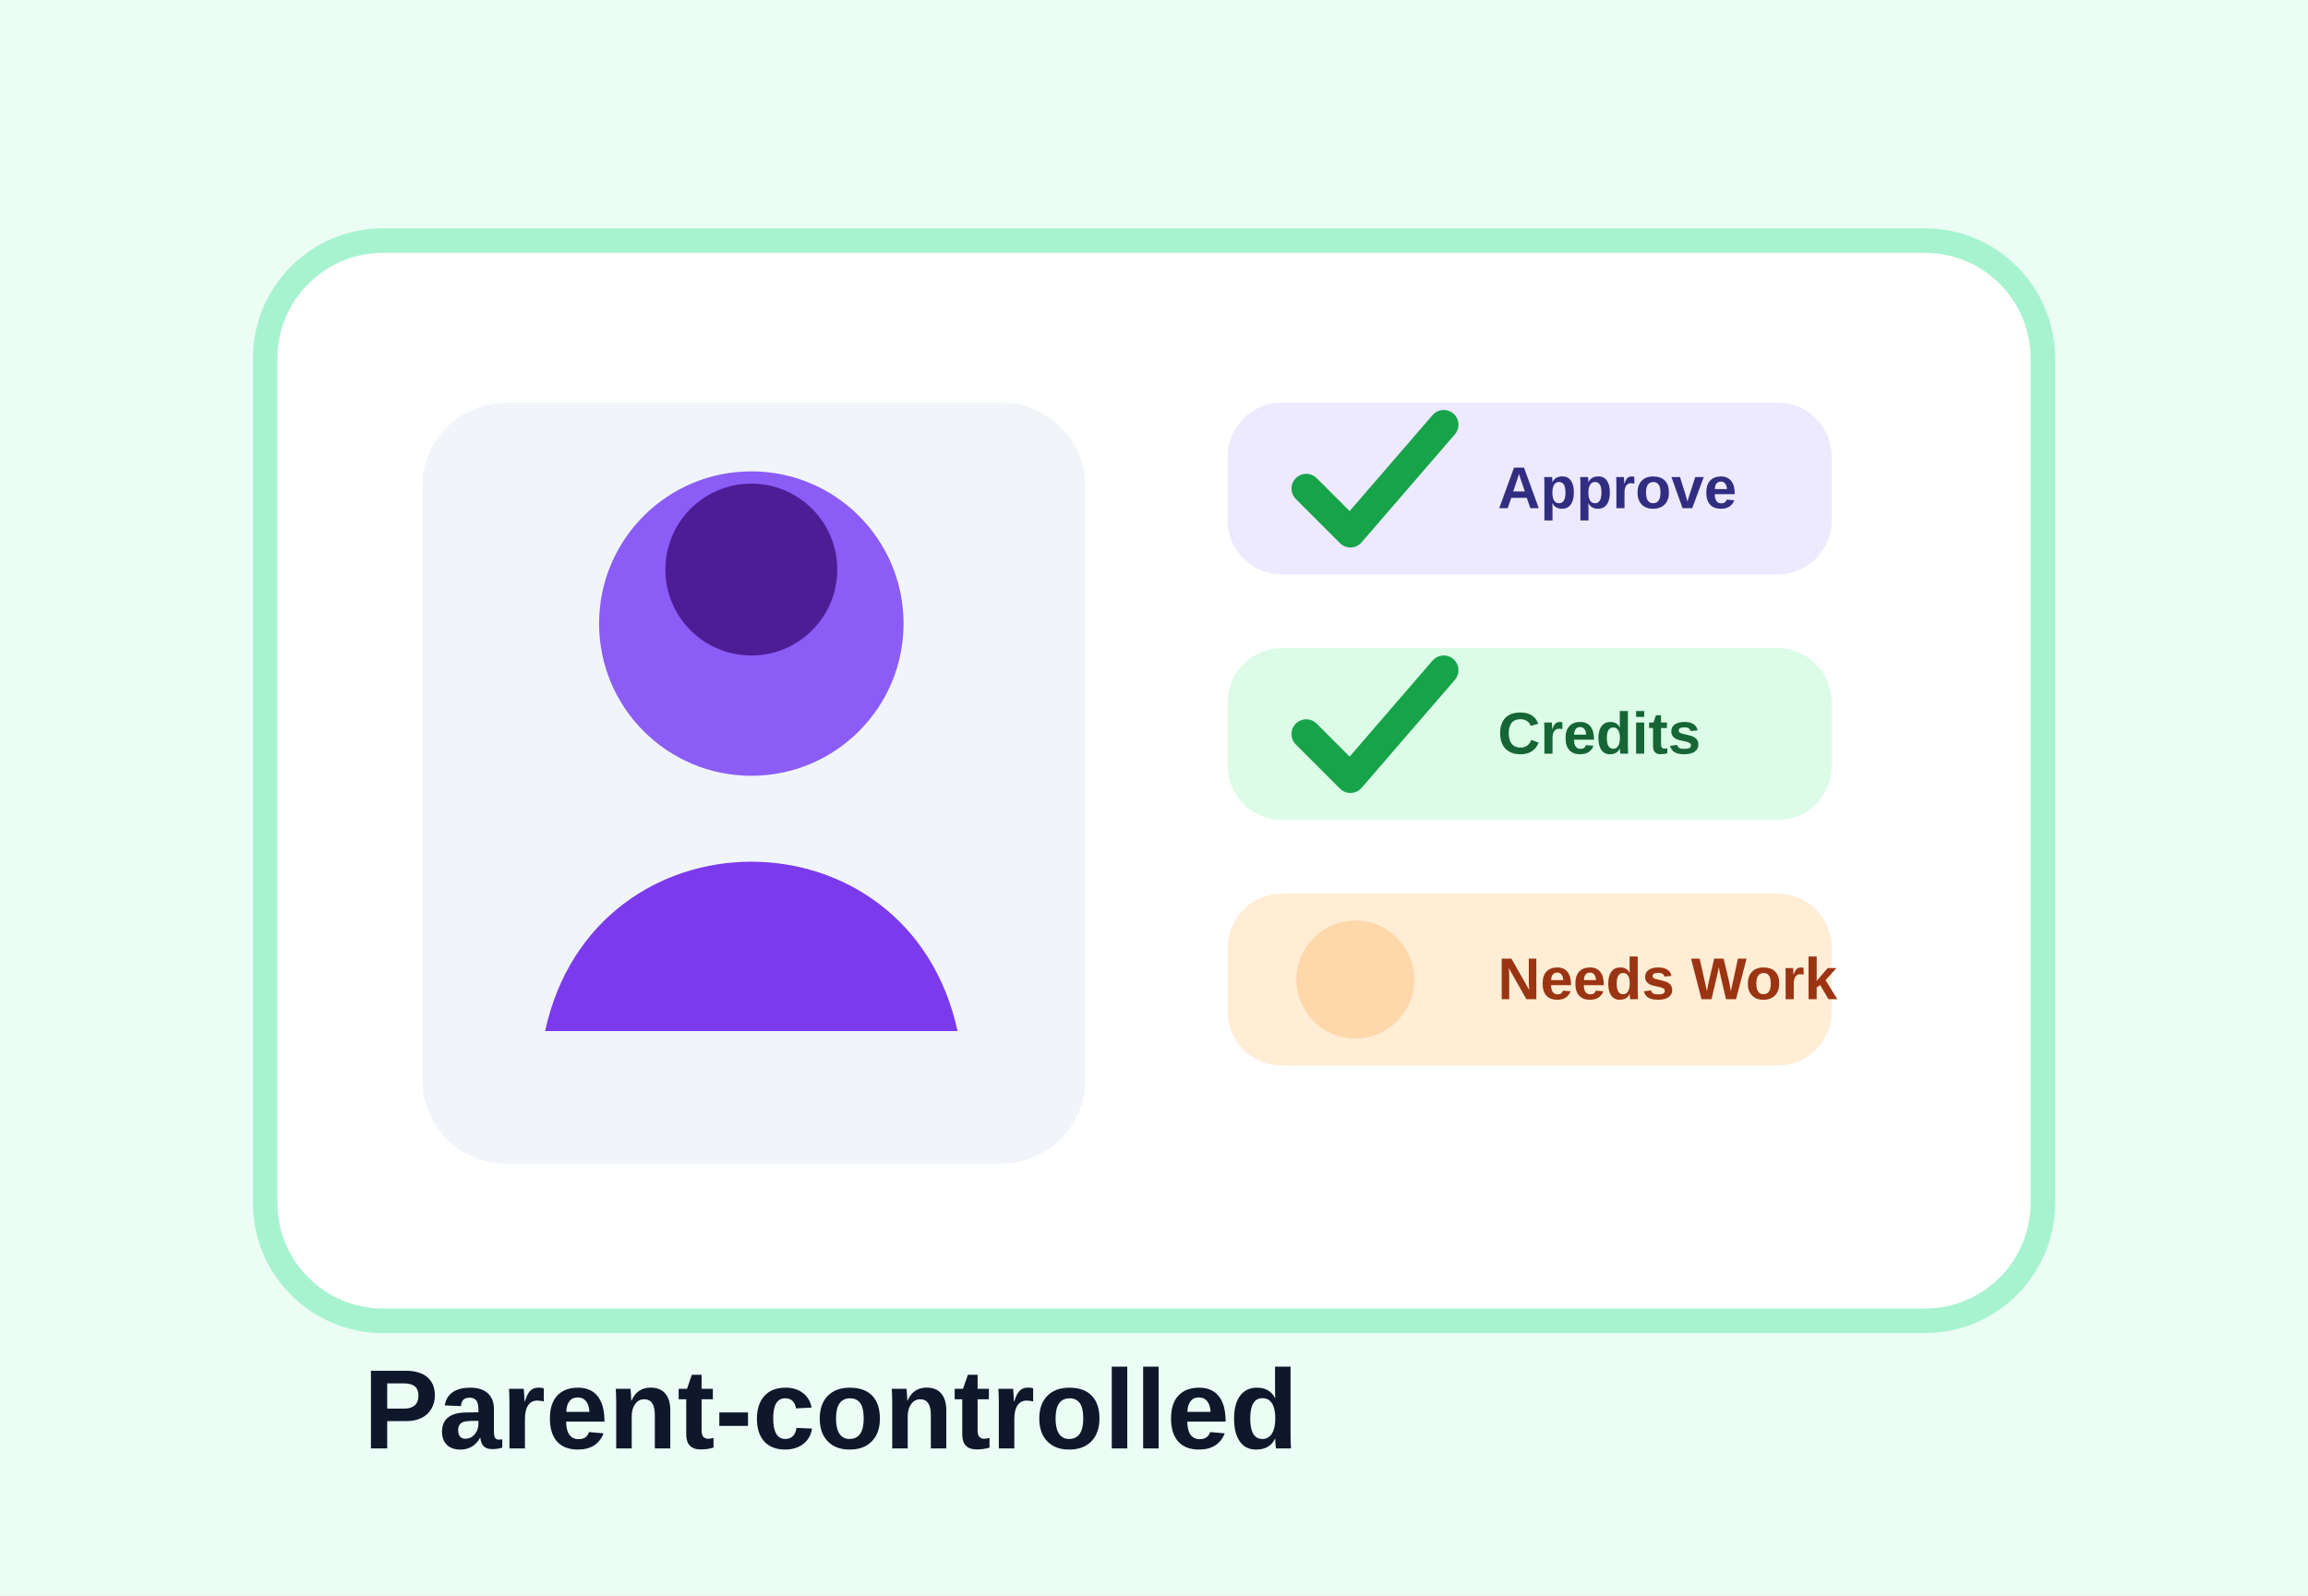
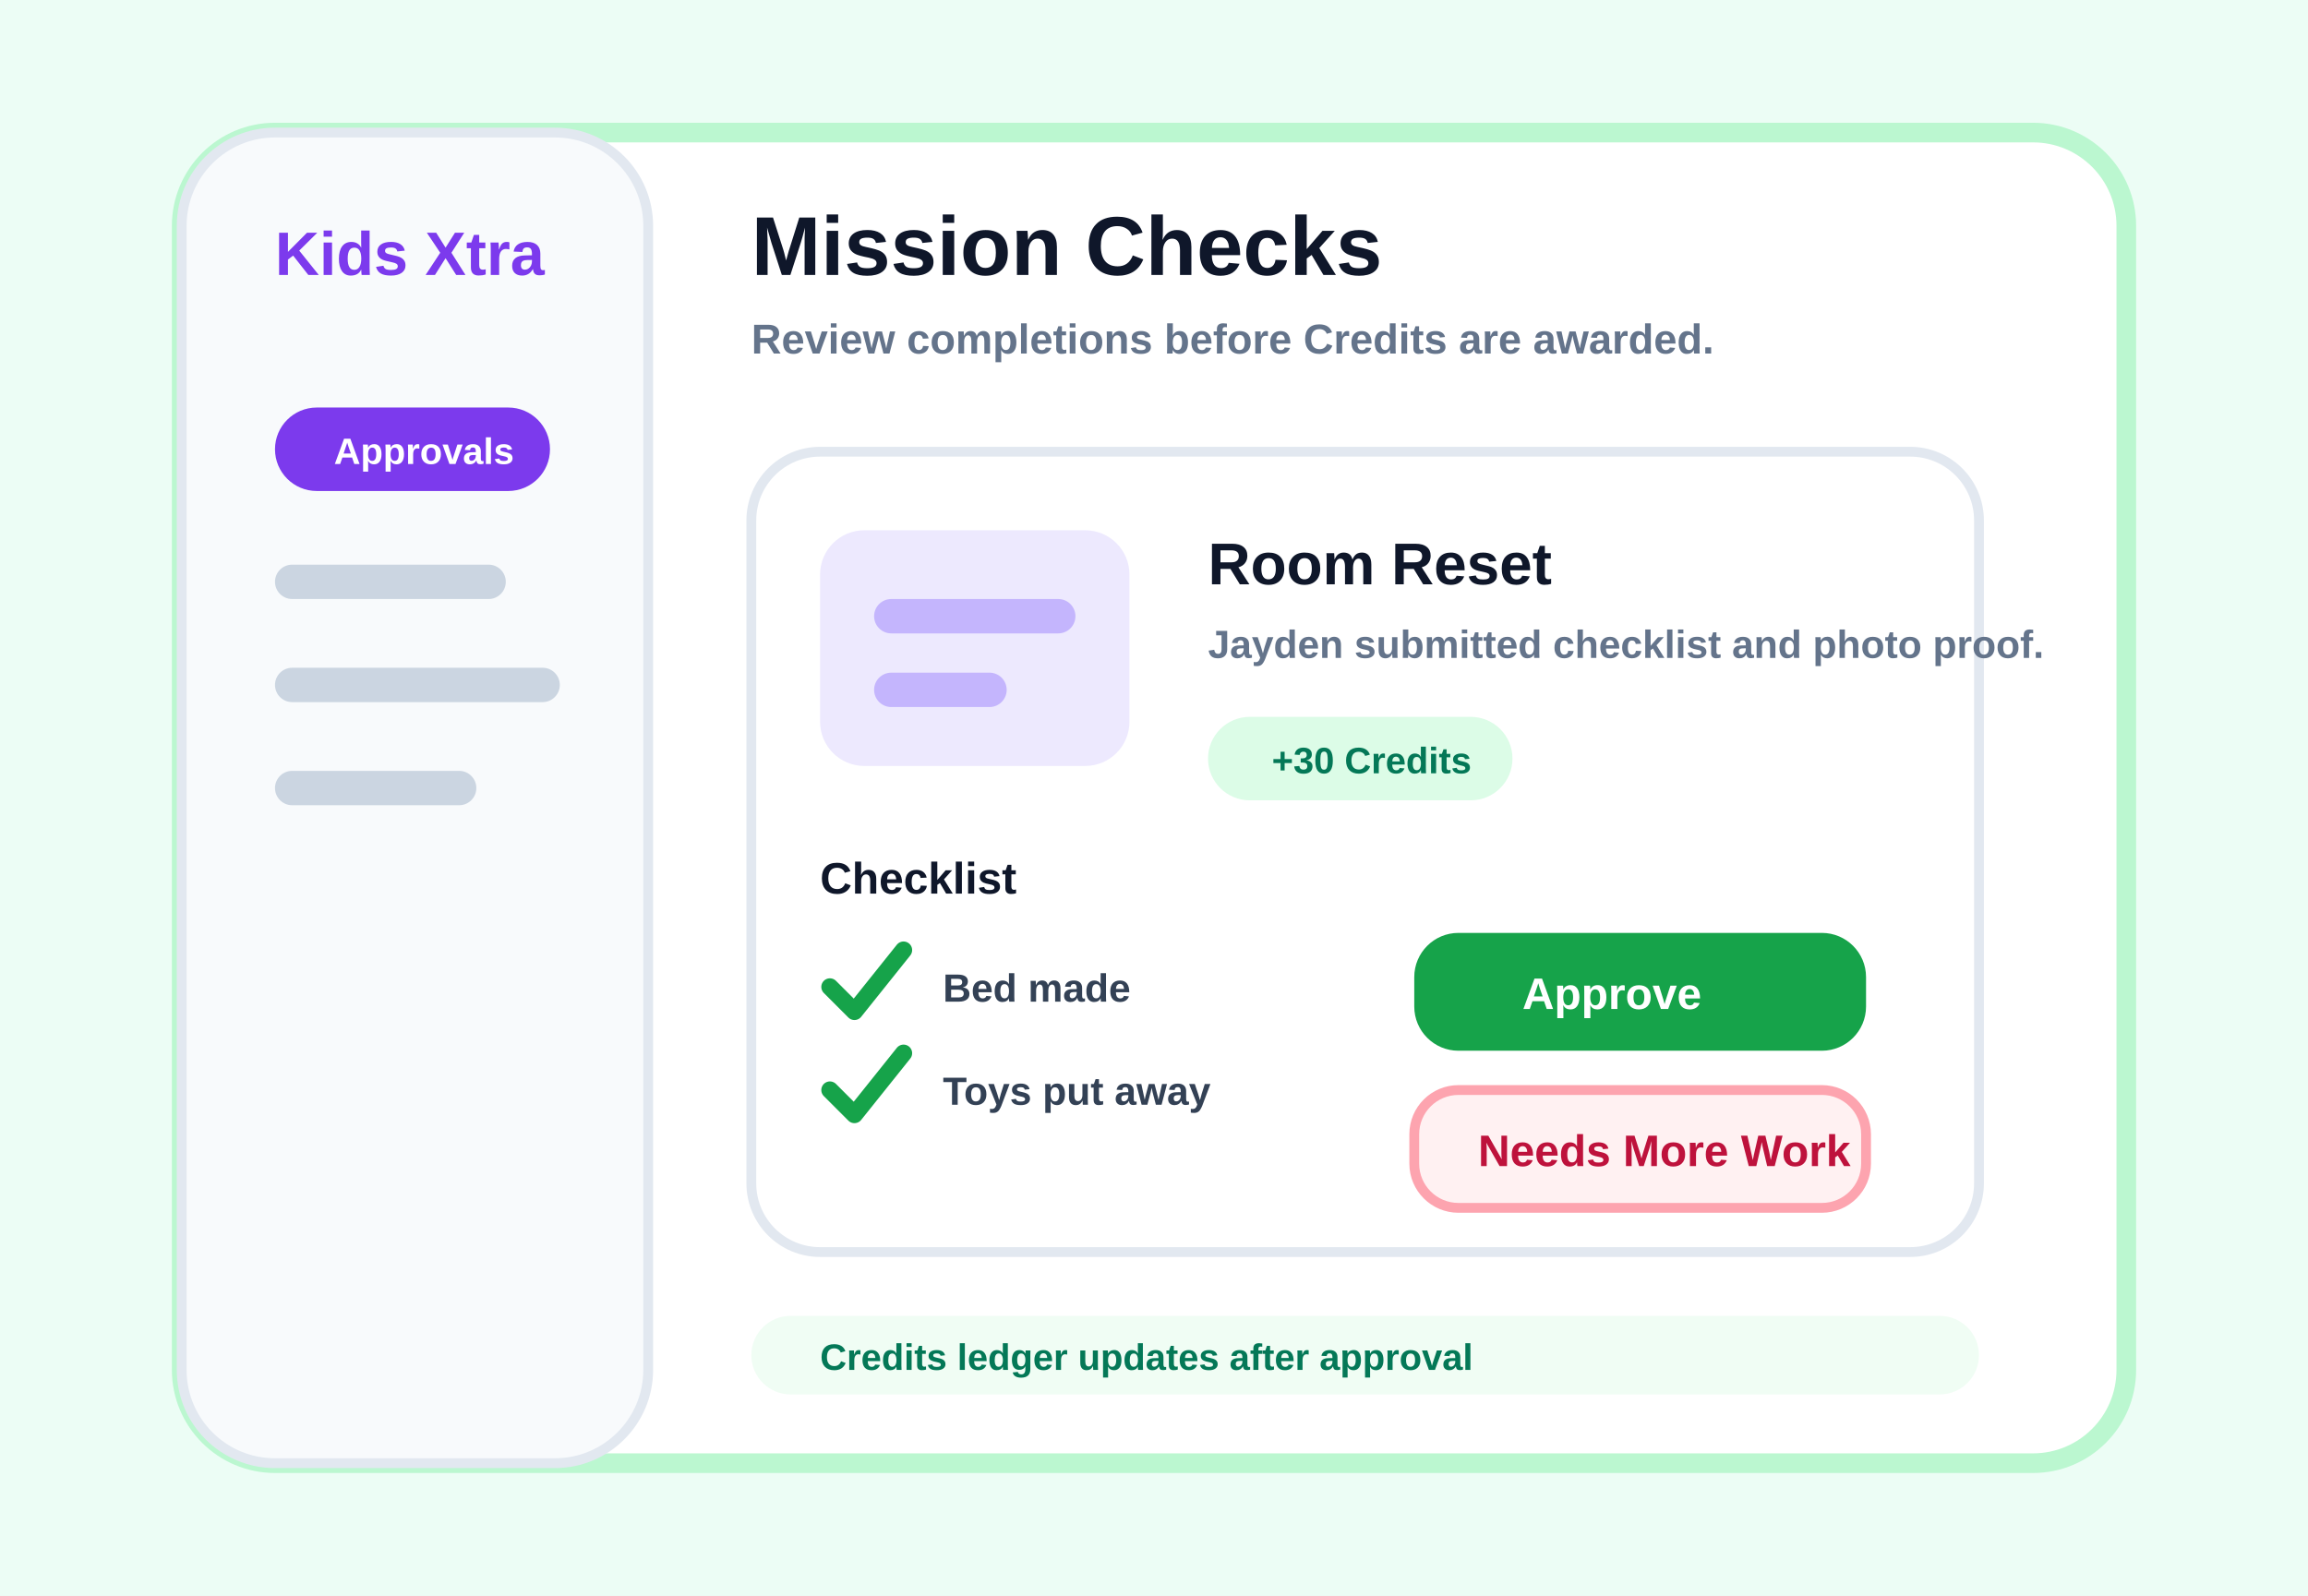
<svg xmlns="http://www.w3.org/2000/svg" viewBox="0 0 940 650" role="img" aria-labelledby="title desc">
  <rect width="940" height="650" fill="#ecfdf5" />
-   <rect x="108" y="98" width="724" height="440" rx="48" fill="#ffffff" stroke="#a7f3d0" stroke-width="10" />
-   <rect x="172" y="164" width="270" height="310" rx="34" fill="#f1f5f9" />
-   <circle cx="306" cy="254" r="62" fill="#8b5cf6" />
-   <circle cx="306" cy="232" r="35" fill="#4c1d95" />
-   <path d="M222 420c20-92 148-92 168 0z" fill="#7c3aed" />
-   <rect x="500" y="164" width="246" height="70" rx="22" fill="#ede9fe" />
-   <rect x="500" y="264" width="246" height="70" rx="22" fill="#dcfce7" />
-   <rect x="500" y="364" width="246" height="70" rx="22" fill="#ffedd5" />
-   <path d="m532 199 18 18 38-44" fill="none" stroke="#16a34a" stroke-width="12" stroke-linecap="round" stroke-linejoin="round" />
-   <path d="m532 299 18 18 38-44" fill="none" stroke="#16a34a" stroke-width="12" stroke-linecap="round" stroke-linejoin="round" />
-   <circle cx="552" cy="399" r="24" fill="#fed7aa" />
-   <text x="610" y="207" font-family="Arial, sans-serif" font-size="24" font-weight="900" fill="#312e81">Approve</text>
-   <text x="610" y="307" font-family="Arial, sans-serif" font-size="24" font-weight="900" fill="#166534">Credits</text>
-   <text x="610" y="407" font-family="Arial, sans-serif" font-size="24" font-weight="900" fill="#9a3412">Needs Work</text>
-   <text x="148" y="590" font-family="Arial, sans-serif" font-size="46" font-weight="900" fill="#0f172a">Parent-controlled</text>
+   <rect x="74" y="54" width="792" height="542" rx="38" fill="#fff" stroke="#bbf7d0" stroke-width="8" />
+   <rect x="74" y="54" width="190" height="542" rx="38" fill="#f8fafc" />
+   <rect x="74" y="54" width="190" height="542" rx="38" fill="none" stroke="#e2e8f0" stroke-width="4" />
+   <text x="112" y="112" font-family="Arial, sans-serif" font-size="25" font-weight="900" fill="#7c3aed">Kids Xtra</text>
+   <rect x="112" y="166" width="112" height="34" rx="17" fill="#7c3aed" />
+   <text x="136" y="189" font-family="Arial, sans-serif" font-size="15" font-weight="900" fill="#fff">Approvals</text>
+   <rect x="112" y="230" width="94" height="14" rx="7" fill="#cbd5e1" />
+   <rect x="112" y="272" width="116" height="14" rx="7" fill="#cbd5e1" />
+   <rect x="112" y="314" width="82" height="14" rx="7" fill="#cbd5e1" />
+   <text x="306" y="112" font-family="Arial, sans-serif" font-size="34" font-weight="900" fill="#0f172a">Mission Checks</text>
+   <text x="306" y="144" font-family="Arial, sans-serif" font-size="17" font-weight="700" fill="#64748b">Review completions before Credits are awarded.</text>
+   <rect x="306" y="184" width="500" height="326" rx="28" fill="#fff" stroke="#e2e8f0" stroke-width="4" />
+   <rect x="334" y="216" width="126" height="96" rx="18" fill="#ede9fe" />
+   <rect x="356" y="244" width="82" height="14" rx="7" fill="#c4b5fd" />
+   <rect x="356" y="274" width="54" height="14" rx="7" fill="#c4b5fd" />
+   <text x="492" y="238" font-family="Arial, sans-serif" font-size="24" font-weight="900" fill="#0f172a">Room Reset</text>
+   <text x="492" y="268" font-family="Arial, sans-serif" font-size="16" font-weight="700" fill="#64748b">Jayden submitted checklist and photo proof.</text>
+   <rect x="492" y="292" width="124" height="34" rx="17" fill="#dcfce7" />
+   <text x="518" y="315" font-family="Arial, sans-serif" font-size="15" font-weight="900" fill="#047857">+30 Credits</text>
+   <text x="334" y="364" font-family="Arial, sans-serif" font-size="18" font-weight="900" fill="#0f172a">Checklist</text>
+   <path d="m338 402 10 10 20-25" fill="none" stroke="#16a34a" stroke-width="7" stroke-linecap="round" stroke-linejoin="round" />
+   <text x="384" y="408" font-family="Arial, sans-serif" font-size="16" font-weight="800" fill="#334155">Bed made</text>
+   <path d="m338 444 10 10 20-25" fill="none" stroke="#16a34a" stroke-width="7" stroke-linecap="round" stroke-linejoin="round" />
+   <text x="384" y="450" font-family="Arial, sans-serif" font-size="16" font-weight="800" fill="#334155">Toys put away</text>
+   <rect x="576" y="380" width="184" height="48" rx="18" fill="#16a34a" />
+   <text x="620" y="411" font-family="Arial, sans-serif" font-size="18" font-weight="900" fill="#fff">Approve</text>
+   <rect x="576" y="444" width="184" height="48" rx="18" fill="#fff1f2" stroke="#fda4af" stroke-width="4" />
+   <text x="602" y="475" font-family="Arial, sans-serif" font-size="18" font-weight="900" fill="#be123c">Needs More Work</text>
+   <rect x="306" y="536" width="500" height="32" rx="16" fill="#f0fdf4" />
+   <text x="334" y="558" font-family="Arial, sans-serif" font-size="15" font-weight="900" fill="#047857">Credits ledger updates after approval</text>
</svg>
